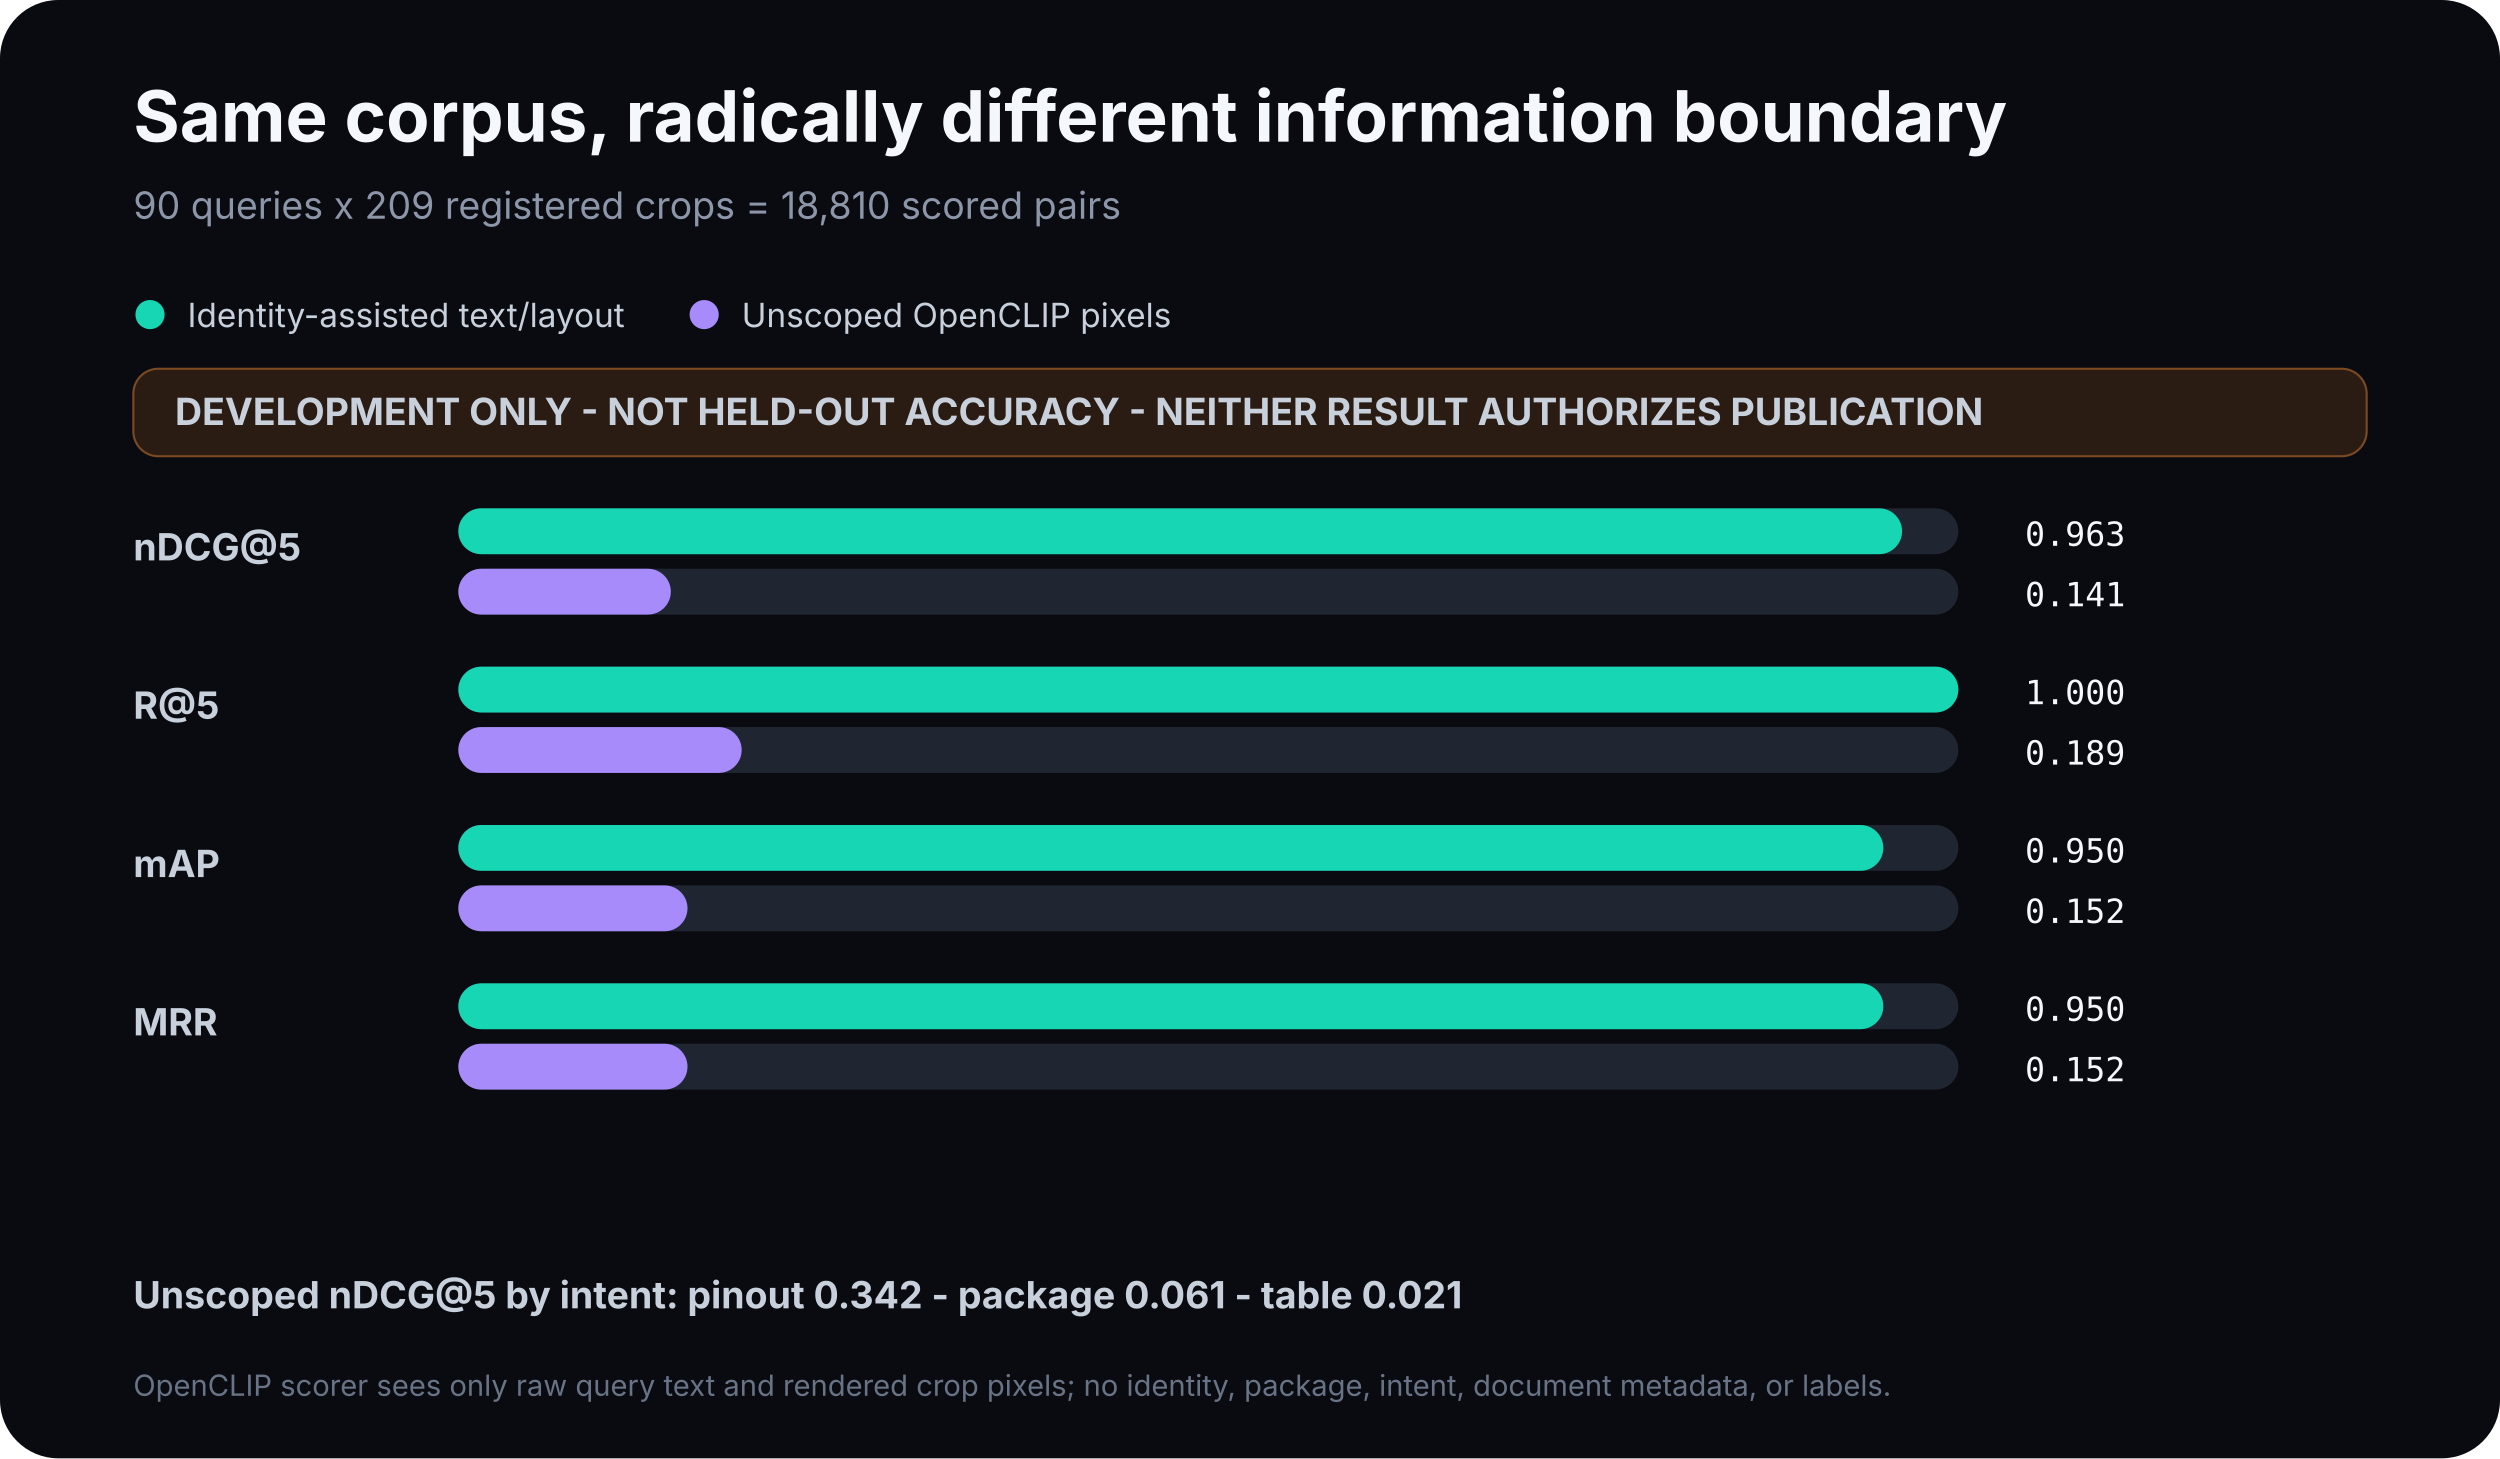
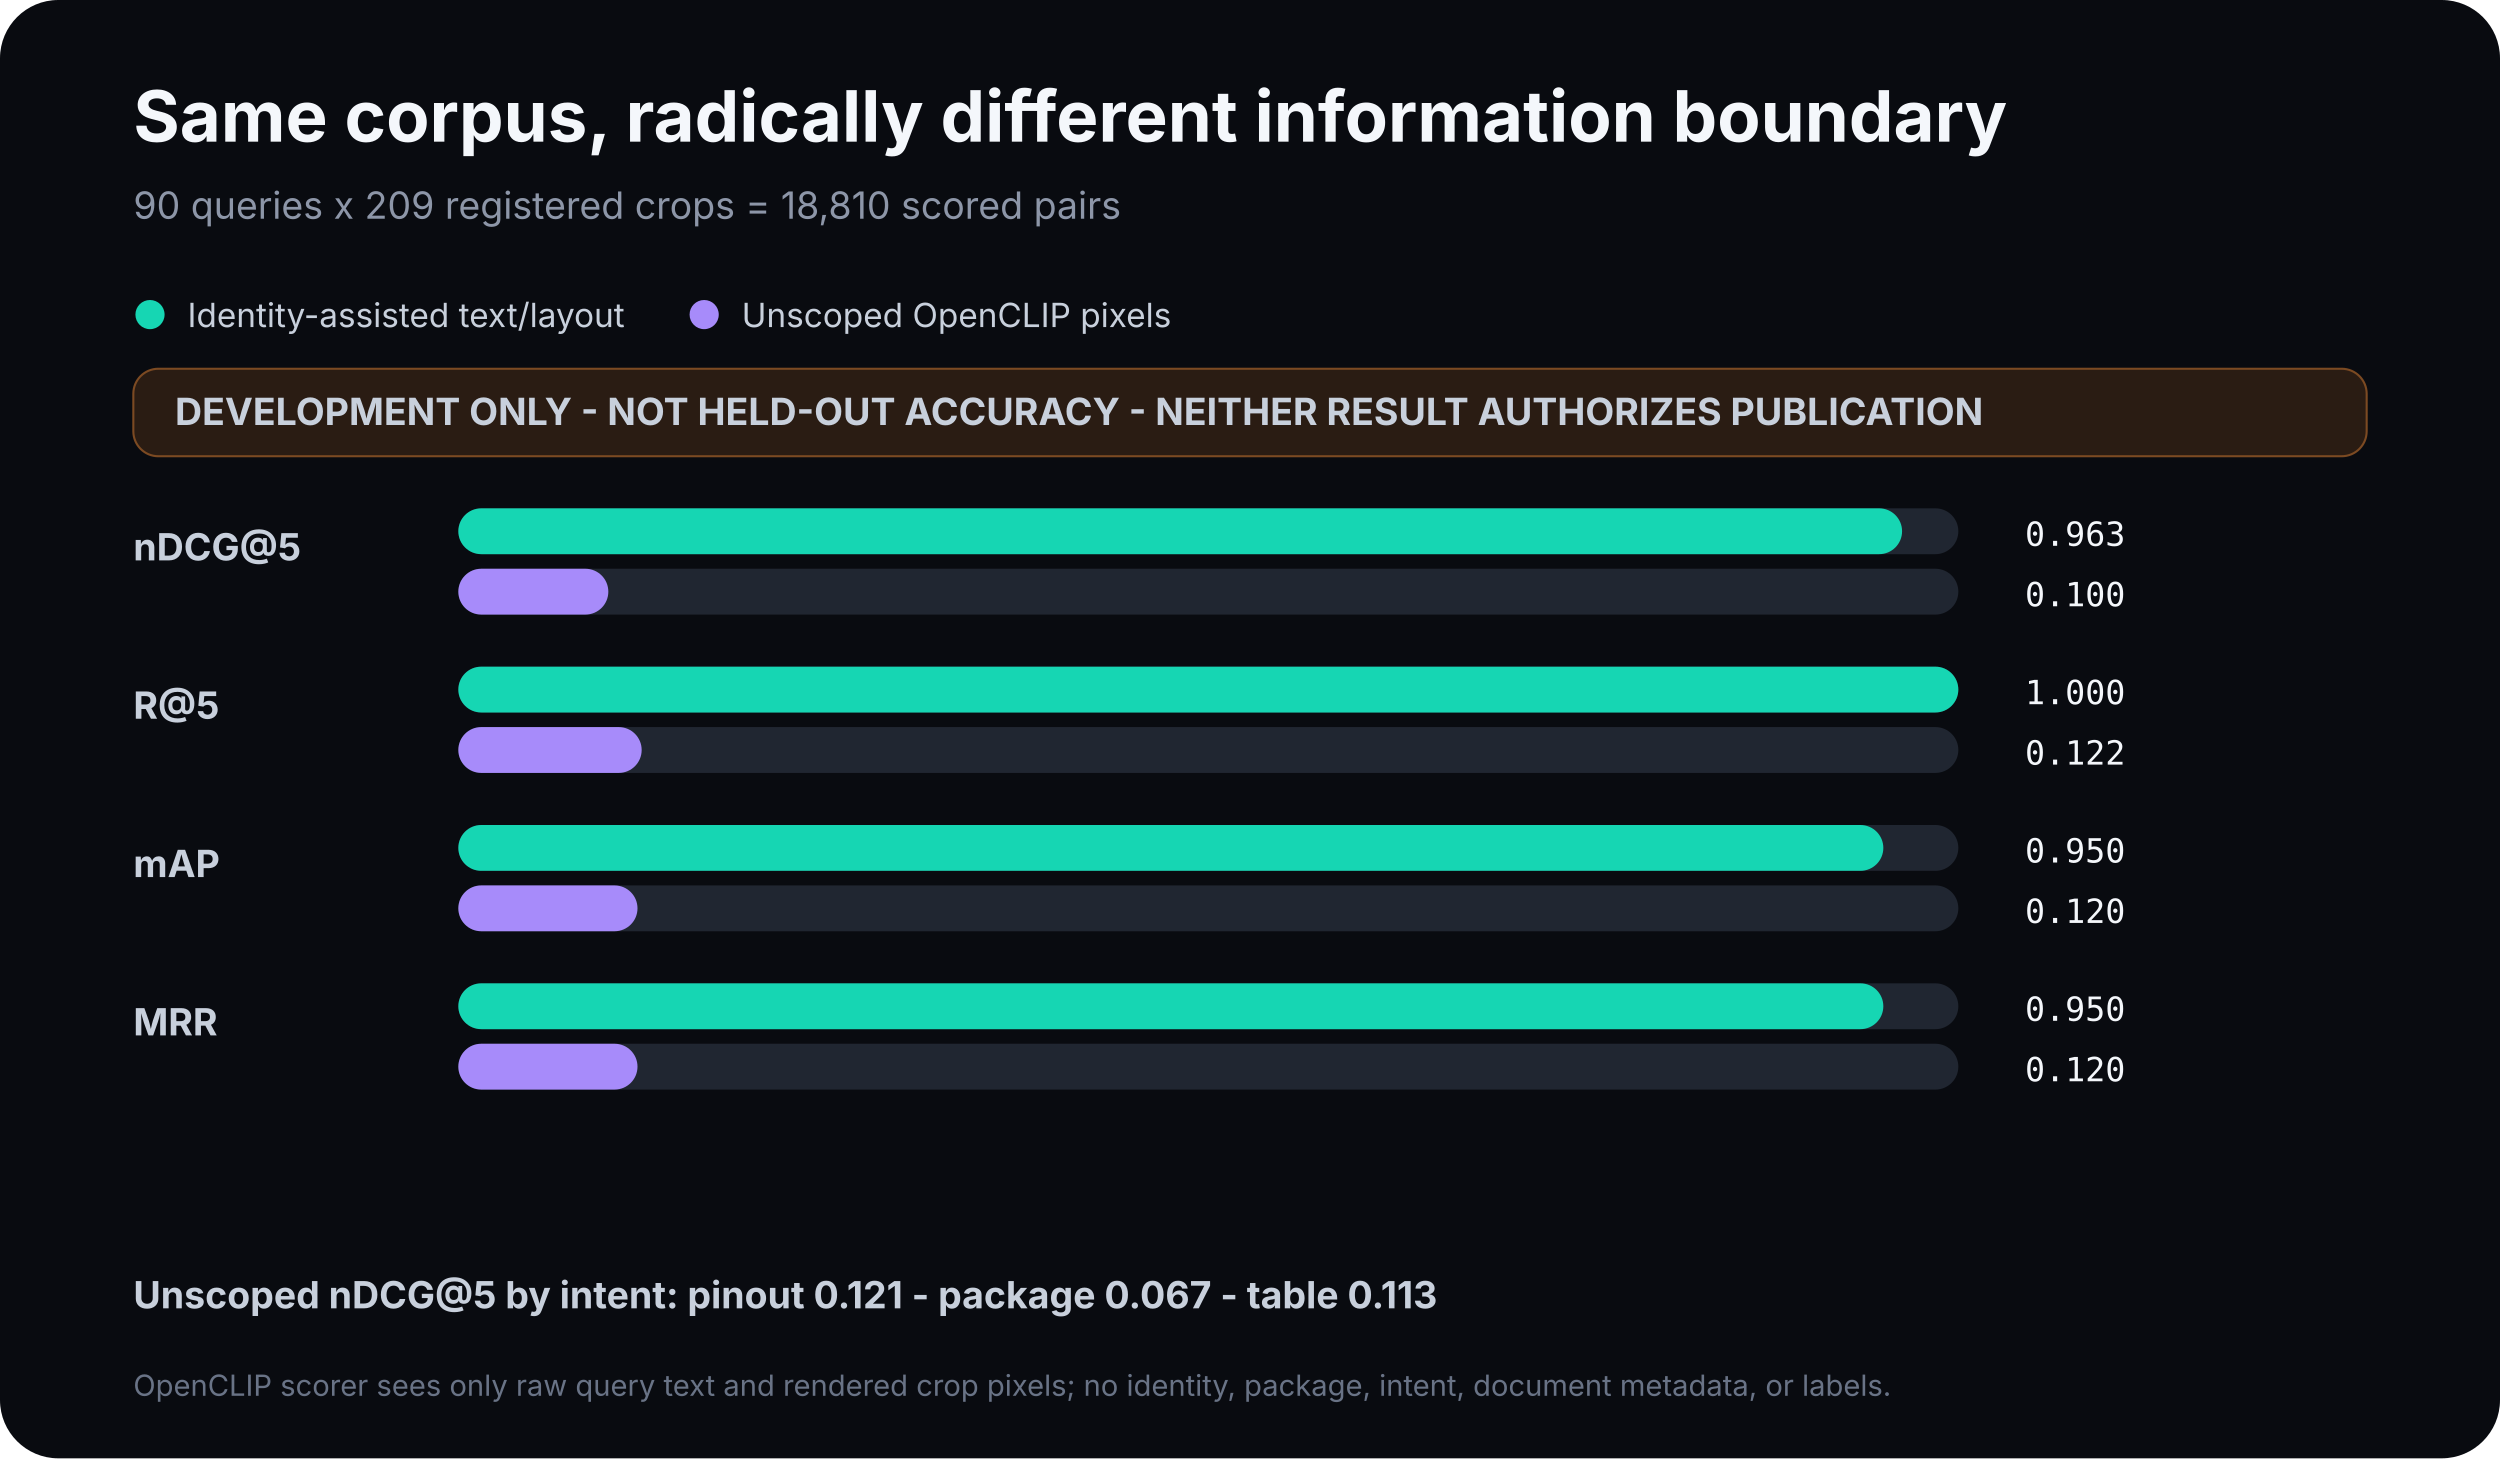
<svg xmlns="http://www.w3.org/2000/svg" width="1200" height="700" viewBox="0 0 1200 700" role="img" aria-labelledby="title desc">
  <rect width="1200" height="700" rx="28" fill="#090b10" />
  <style>.title{font:700 34px Inter,Segoe UI,sans-serif;fill:#f4f7fb}.sub{font:18px Inter,Segoe UI,sans-serif;fill:#8d96a8}.legend{font:16px Inter,Segoe UI,sans-serif;fill:#c8d0dc}.row{font:700 18px Inter,Segoe UI,sans-serif;fill:#c8d0dc}.mono{font:16px ui-monospace,Consolas,monospace;fill:#f4f7fb}.foot{font:14px Inter,Segoe UI,sans-serif;fill:#697386}</style>
  <text x="64" y="68" class="title">Same corpus, radically different information boundary</text>
  <text x="64" y="105" class="sub">90 queries x 209 registered crops = 18,810 scored pairs</text>
  <circle cx="72" cy="151" r="7" fill="#16d6b3" />
  <text x="90" y="157" class="legend">Identity-assisted text/layout</text>
  <circle cx="338" cy="151" r="7" fill="#a78bfa" />
  <text x="356" y="157" class="legend">Unscoped OpenCLIP pixels</text>
  <rect x="64" y="177" width="1072" height="42" rx="12" fill="#2a1c13" stroke="#7c4a22" />
  <text x="84" y="204" class="row">DEVELOPMENT ONLY - NOT HELD-OUT ACCURACY - NEITHER RESULT AUTHORIZES PUBLICATION</text>
  <text x="64" y="269" class="row">nDCG@5</text>
  <rect x="220" y="244" width="720" height="22" rx="11" fill="#202631" />
  <rect x="220" y="244" width="693" height="22" rx="11" fill="#16d6b3" />
  <rect x="220" y="273" width="720" height="22" rx="11" fill="#202631" />
-   <rect x="220" y="273" width="102" height="22" rx="11" fill="#a78bfa" />
+   <rect x="220" y="273" width="72" height="22" rx="11" fill="#a78bfa" />
  <text x="972" y="262" class="mono">0.963</text>
-   <text x="972" y="291" class="mono">0.141</text>
+   <text x="972" y="291" class="mono">0.100</text>
  <text x="64" y="345" class="row">R@5</text>
  <rect x="220" y="320" width="720" height="22" rx="11" fill="#202631" />
  <rect x="220" y="320" width="720" height="22" rx="11" fill="#16d6b3" />
  <rect x="220" y="349" width="720" height="22" rx="11" fill="#202631" />
-   <rect x="220" y="349" width="136" height="22" rx="11" fill="#a78bfa" />
+   <rect x="220" y="349" width="88" height="22" rx="11" fill="#a78bfa" />
  <text x="972" y="338" class="mono">1.000</text>
-   <text x="972" y="367" class="mono">0.189</text>
+   <text x="972" y="367" class="mono">0.122</text>
  <text x="64" y="421" class="row">mAP</text>
  <rect x="220" y="396" width="720" height="22" rx="11" fill="#202631" />
  <rect x="220" y="396" width="684" height="22" rx="11" fill="#16d6b3" />
  <rect x="220" y="425" width="720" height="22" rx="11" fill="#202631" />
-   <rect x="220" y="425" width="110" height="22" rx="11" fill="#a78bfa" />
+   <rect x="220" y="425" width="86" height="22" rx="11" fill="#a78bfa" />
  <text x="972" y="414" class="mono">0.950</text>
-   <text x="972" y="443" class="mono">0.152</text>
+   <text x="972" y="443" class="mono">0.120</text>
  <text x="64" y="497" class="row">MRR</text>
  <rect x="220" y="472" width="720" height="22" rx="11" fill="#202631" />
  <rect x="220" y="472" width="684" height="22" rx="11" fill="#16d6b3" />
  <rect x="220" y="501" width="720" height="22" rx="11" fill="#202631" />
-   <rect x="220" y="501" width="110" height="22" rx="11" fill="#a78bfa" />
+   <rect x="220" y="501" width="86" height="22" rx="11" fill="#a78bfa" />
  <text x="972" y="490" class="mono">0.950</text>
-   <text x="972" y="519" class="mono">0.152</text>
-   <text x="64" y="628" class="row">Unscoped nDCG@5 by intent: pinout 0.342 - package 0.061 - table 0.021</text>
+   <text x="972" y="519" class="mono">0.120</text>
+   <text x="64" y="628" class="row">Unscoped nDCG@5 by intent: pinout 0.121 - package 0.067 - table 0.113</text>
  <text x="64" y="670" class="foot">OpenCLIP scorer sees only raw query text and rendered crop pixels; no identity, package, intent, document metadata, or labels.</text>
</svg>
